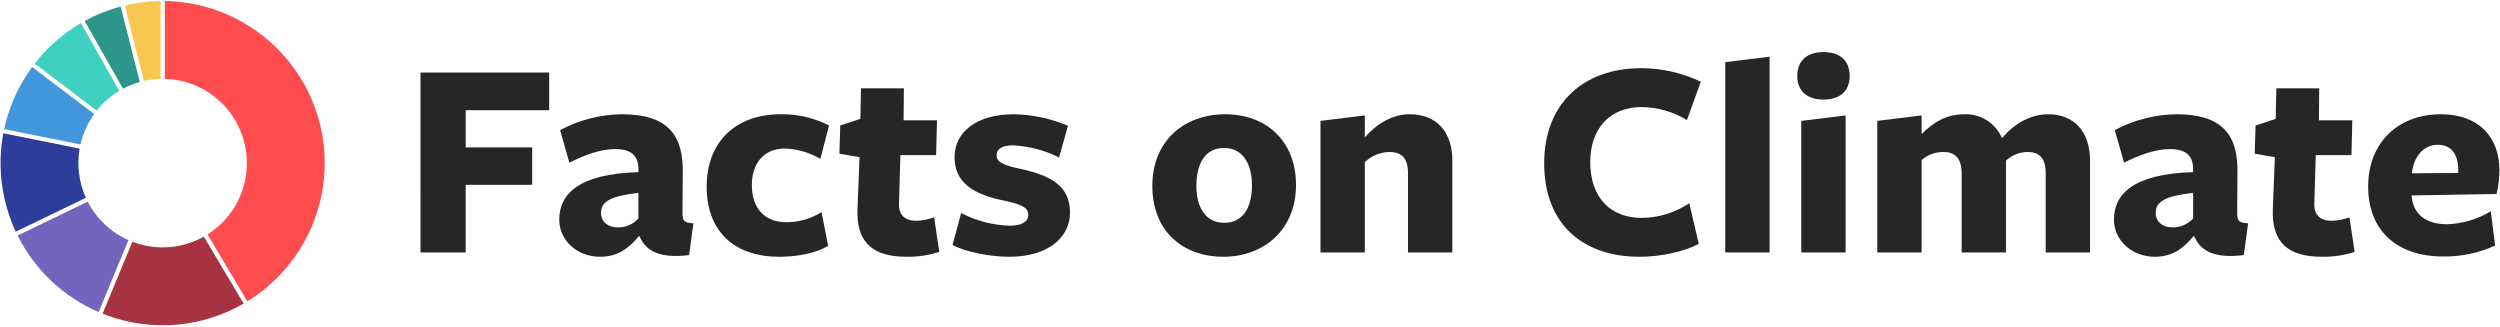
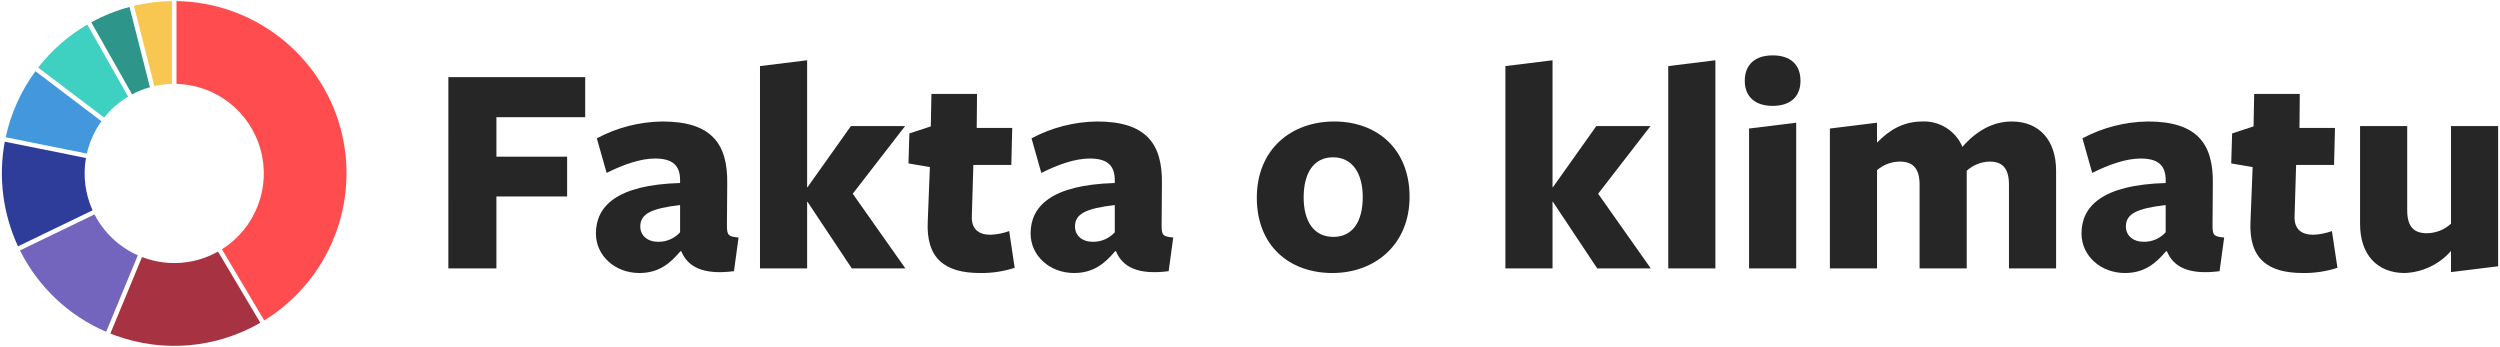
- <svg xmlns="http://www.w3.org/2000/svg" viewBox="0 0 521 68" version="1.1" id="svg51" width="521" height="68">
+ <svg xmlns="http://www.w3.org/2000/svg" viewBox="0 0 490 68" version="1.1" id="svg49" width="490" height="68">
  <defs id="defs4">
    <style id="style2">.cls-1{fill:#ff4d4f;}.cls-2{fill:#f8c752;}.cls-3{fill:#2d9589;}.cls-4{fill:#3ed0c0;}.cls-5{fill:#4297dd;}.cls-6{fill:#2e3d99;}.cls-7{fill:#7365be;}.cls-8{fill:#a63242;}.cls-9{fill:#262626;}</style>
  </defs>
-   <g id="Layer_1" data-name="Layer 1" transform="translate(-16.09266,-16.13939)">
-     <path class="cls-1" d="M 82.565,41.181 A 33.871,33.871 0 0 0 50.434,16.351 v 16.225 a 17.561,17.561 0 0 1 8.907,32.418 l 8.29,13.948 A 33.871,33.871 0 0 0 82.565,41.181 Z" id="path6" />
-     <path class="cls-2" d="M 49.542,32.576 V 16.351 a 33.786,33.786 0 0 0 -7.446,0.932 l 4,15.725 a 17.565,17.565 0 0 1 3.446,-0.432 z" id="path8" />
-     <path class="cls-3" d="m 33.735,20.514 7.993,14.12 a 17.536,17.536 0 0 1 3.5,-1.406 l -4,-15.725 a 33.762,33.762 0 0 0 -7.493,3.011 z" id="path10" />
-     <path class="cls-4" d="m 40.952,35.074 -7.993,-14.12 a 33.566,33.566 0 0 0 -9.634,8.431 l 12.936,9.794 a 17.416,17.416 0 0 1 4.691,-4.105 z" id="path12" />
-     <path class="cls-5" d="m 22.787,30.1 a 34.008,34.008 0 0 0 -5.829,12.94 l 15.907,3.2 a 17.693,17.693 0 0 1 2.858,-6.344 z" id="path14" />
-     <path class="cls-6" d="m 19.373,64.416 14.612,-7.054 a 17.683,17.683 0 0 1 -1.3,-10.253 l -15.907,-3.2 a 34,34 0 0 0 2.595,20.507 z" id="path16" />
-     <path class="cls-7" d="M 36.649,81.17 42.858,66.18 A 17.539,17.539 0 0 1 34.373,58.166 L 19.761,65.22 a 33.743,33.743 0 0 0 16.888,15.95 z" id="path18" />
-     <path class="cls-8" d="m 44.024,66.648 c -0.114,-0.04 -0.228,-0.083 -0.341,-0.127 l -6.209,14.991 c 0.344,0.137 0.692,0.269 1.04,0.395 A 33.663,33.663 0 0 0 66.864,79.4 l -8.29,-13.95 a 17.492,17.492 0 0 1 -14.55,1.198 z" id="path20" />
-     <path class="cls-9" d="m 103.723,31.252 h 26.819 v 7.859 h -17.4 v 7.74 H 127 v 7.8 h -13.86 v 14.1 h -9.419 z" id="path22" />
-     <path class="cls-9" d="m 149.2,65.39 c -1.98,2.34 -4.2,4.26 -8.039,4.26 -4.8,0 -8.52,-3.42 -8.52,-7.74 0,-5.279 3.96,-9.539 16.5,-9.9 v -0.54 c 0,-2.94 -1.5,-4.26 -4.92,-4.26 -2.88,0 -6.239,1.2 -9.479,2.82 l -1.92,-6.78 a 28.067,28.067 0 0 1 12.839,-3.3 c 9.66,0 12.84,4.38 12.72,12.18 l -0.06,8.279 c 0,1.92 0.36,2.1 2.28,2.281 l -0.9,6.6 c -6.06,0.78 -9.06,-0.84 -10.32,-3.9 z m -0.06,-9.059 c -5.7,0.66 -7.8,1.739 -7.8,4.2 0,1.8 1.44,3 3.48,3 a 5.7,5.7 0 0 0 4.32,-1.859 z" id="path24" />
-     <path class="cls-9" d="m 178.482,69.65 c -9.24,0 -15.12,-5.16 -15.12,-14.639 0,-9.24 6,-15.06 15.359,-15.06 a 21.279,21.279 0 0 1 10.14,2.34 l -1.8,6.96 a 15.676,15.676 0 0 0 -7.38,-2.16 c -4.44,0 -6.9,3.12 -6.9,7.62 0,4.98 2.82,7.739 7.14,7.739 a 13.785,13.785 0 0 0 7.379,-2.1 l 1.38,7.02 c -2.339,1.44 -6.18,2.28 -10.198,2.28 z" id="path26" />
-     <path class="cls-9" d="m 205.061,69.65 c -6.9,0 -10.619,-2.82 -10.26,-10.14 l 0.42,-10.619 -4.2,-0.72 0.18,-5.88 4.2,-1.38 0.121,-6.36 h 8.939 l -0.06,6.66 h 6.96 l -0.18,7.26 h -7.44 l -0.3,10.019 c -0.12,2.58 1.38,3.661 3.66,3.661 a 11.982,11.982 0 0 0 3.66,-0.721 l 1.08,7.2 a 20.934,20.934 0 0 1 -6.78,1.02 z" id="path28" />
-     <path class="cls-9" d="m 226.421,69.65 c -3.84,0 -8.879,-0.9 -11.819,-2.46 l 1.8,-6.66 a 23.025,23.025 0 0 0 10.2,2.641 c 2.46,0 3.78,-0.841 3.78,-2.281 0,-1.559 -1.56,-2.159 -4.74,-2.88 -6.479,-1.259 -10.619,-3.659 -10.619,-9.119 0,-5.22 4.56,-8.94 12.3,-8.94 a 30.278,30.278 0 0 1 11.34,2.4 l -1.86,6.6 a 24.082,24.082 0 0 0 -9.6,-2.52 c -2.22,0 -3.42,0.72 -3.42,2.1 0,1.5 1.74,2.1 4.8,2.76 6.6,1.44 10.5,3.6 10.5,9.179 -0.002,5.04 -4.442,9.18 -12.662,9.18 z" id="path30" />
-     <path class="cls-9" d="m 271.06,69.65 c -8.4,0 -14.819,-5.28 -14.819,-14.759 0,-9.479 6.72,-14.94 15.18,-14.94 8.4,0 14.759,5.4 14.759,14.76 0,9.36 -6.78,14.939 -15.12,14.939 z m 0.12,-22.679 c -3.779,0 -5.759,3.06 -5.759,7.86 0,4.739 2.04,7.739 5.819,7.739 3.779,0 5.76,-3 5.76,-7.8 0,-4.679 -2.04,-7.799 -5.82,-7.799 z" id="path32" />
-     <path class="cls-9" d="m 309.519,68.75 v -16.5 c 0,-3.36 -1.5,-4.44 -3.96,-4.44 a 7.756,7.756 0 0 0 -5.039,2.1 v 18.84 h -9.24 V 41.331 l 9.24,-1.14 v 4.56 c 2.46,-2.82 5.759,-4.8 9.359,-4.8 5.58,0 8.88,3.66 8.88,9.6 v 19.2 z" id="path34" />
-     <path class="cls-9" d="m 367.658,41.151 a 18.694,18.694 0 0 0 -9.48,-2.7 c -6.48,0 -10.679,4.38 -10.679,11.46 0,7.139 3.96,11.639 10.739,11.639 a 18.048,18.048 0 0 0 9.9,-3.06 l 1.98,8.46 c -2.94,1.62 -7.92,2.7 -12.3,2.7 -12,0 -19.919,-6.9 -19.919,-19.5 0,-12.12 7.86,-19.8 20.219,-19.8 a 28.9,28.9 0 0 1 12.42,2.82 z" id="path36" />
-     <path class="cls-9" d="M 375.638,68.75 V 29.092 l 9.24,-1.14 v 40.8 z" id="path38" />
-     <path class="cls-9" d="m 396.1,36.891 c -3.36,0 -5.46,-1.739 -5.46,-4.919 0,-3.24 2.1,-4.98 5.46,-4.98 3.42,0 5.46,1.74 5.46,4.98 -0.002,3.18 -2.042,4.919 -5.46,4.919 z M 391.48,68.75 V 41.331 l 9.24,-1.14 V 68.75 Z" id="path40" />
-     <path class="cls-9" d="M 442.416,68.75 V 52.311 c 0,-3.36 -1.44,-4.5 -3.78,-4.5 a 6.831,6.831 0 0 0 -4.5,1.8 V 68.75 H 424.9 V 52.311 c 0,-3.36 -1.5,-4.5 -3.84,-4.5 a 6.879,6.879 0 0 0 -4.5,1.68 V 68.75 h -9.24 V 41.331 l 9.24,-1.14 v 3.9 c 2.46,-2.52 5.22,-4.14 8.88,-4.14 a 8.143,8.143 0 0 1 7.86,4.98 c 2.58,-3 5.879,-4.98 9.659,-4.98 5.4,0 8.7,3.66 8.7,9.66 V 68.75 Z" id="path42" />
-     <path class="cls-9" d="m 473.2,65.39 c -1.98,2.34 -4.2,4.26 -8.039,4.26 -4.8,0 -8.52,-3.42 -8.52,-7.74 0,-5.279 3.96,-9.539 16.5,-9.9 v -0.54 c 0,-2.94 -1.5,-4.26 -4.92,-4.26 -2.879,0 -6.239,1.2 -9.479,2.82 l -1.92,-6.78 a 28.071,28.071 0 0 1 12.839,-3.3 c 9.66,0 12.84,4.38 12.72,12.18 l -0.06,8.279 c 0,1.92 0.36,2.1 2.28,2.281 l -0.9,6.6 c -6.06,0.78 -9.06,-0.84 -10.32,-3.9 z m -0.06,-9.059 c -5.7,0.66 -7.8,1.739 -7.8,4.2 0,1.8 1.439,3 3.48,3 a 5.7,5.7 0 0 0 4.319,-1.859 z" id="path44" />
-     <path class="cls-9" d="m 500.016,69.65 c -6.9,0 -10.62,-2.82 -10.26,-10.14 l 0.42,-10.619 -4.2,-0.72 0.18,-5.88 4.2,-1.38 0.12,-6.36 h 8.94 l -0.06,6.66 h 6.96 l -0.181,7.26 H 498.7 l -0.3,10.019 c -0.12,2.58 1.38,3.661 3.659,3.661 a 11.976,11.976 0 0 0 3.66,-0.721 l 1.081,7.2 a 20.939,20.939 0 0 1 -6.784,1.02 z" id="path46" />
-     <path class="cls-9" d="m 518.676,56.991 c 0.3,3.72 2.88,5.879 7.38,5.879 a 18.887,18.887 0 0 0 9.119,-2.7 l 0.9,7.139 a 25.013,25.013 0 0 1 -10.859,2.28 c -9.48,0 -15.6,-5.28 -15.6,-14.579 0,-9.12 6.24,-15.06 15.12,-15.06 7.919,0 12.239,4.74 12.239,11.7 a 20.883,20.883 0 0 1 -0.6,4.919 l -17.7,0.3 z m 9.72,-4.8 v -0.54 c 0,-3.3 -1.38,-5.34 -4.26,-5.34 -3.18,0 -5.1,2.76 -5.4,5.94 z" id="path48" />
+   <g id="g890" transform="translate(-15.84316,-16.13939)">
+     <g id="Layer_1" data-name="Layer 1">
+       <path class="cls-1" d="M 82.565,41.181 A 33.871,33.871 0 0 0 50.434,16.351 v 16.225 a 17.561,17.561 0 0 1 8.907,32.418 l 8.29,13.948 A 33.871,33.871 0 0 0 82.565,41.181 Z" id="path6" />
+       <path class="cls-2" d="M 49.542,32.576 V 16.351 a 33.786,33.786 0 0 0 -7.446,0.932 l 4,15.725 a 17.565,17.565 0 0 1 3.446,-0.432 z" id="path8" />
+       <path class="cls-3" d="m 33.735,20.514 7.993,14.12 a 17.536,17.536 0 0 1 3.5,-1.406 l -4,-15.725 a 33.762,33.762 0 0 0 -7.493,3.011 z" id="path10" />
+       <path class="cls-4" d="m 40.952,35.074 -7.993,-14.12 a 33.566,33.566 0 0 0 -9.634,8.431 l 12.936,9.794 a 17.416,17.416 0 0 1 4.691,-4.105 z" id="path12" />
+       <path class="cls-5" d="m 22.787,30.1 a 34.008,34.008 0 0 0 -5.829,12.94 l 15.907,3.2 a 17.693,17.693 0 0 1 2.858,-6.344 z" id="path14" />
+       <path class="cls-6" d="m 19.373,64.416 14.612,-7.054 a 17.683,17.683 0 0 1 -1.3,-10.253 l -15.907,-3.2 a 34,34 0 0 0 2.595,20.507 z" id="path16" />
+       <path class="cls-7" d="M 36.649,81.17 42.858,66.18 A 17.539,17.539 0 0 1 34.373,58.166 L 19.761,65.22 a 33.743,33.743 0 0 0 16.888,15.95 z" id="path18" />
+       <path class="cls-8" d="m 44.024,66.648 c -0.114,-0.04 -0.228,-0.083 -0.341,-0.127 l -6.209,14.991 c 0.344,0.137 0.692,0.269 1.04,0.395 A 33.663,33.663 0 0 0 66.864,79.4 l -8.29,-13.95 a 17.492,17.492 0 0 1 -14.55,1.198 z" id="path20" />
+       <path class="cls-9" d="m 103.723,31.252 h 26.819 v 7.86 h -17.4 v 7.739 H 127 v 7.8 h -13.86 v 14.1 h -9.419 z" id="path22" />
+       <path class="cls-9" d="m 149.2,65.39 c -1.98,2.34 -4.2,4.26 -8.039,4.26 -4.8,0 -8.52,-3.42 -8.52,-7.74 0,-5.279 3.96,-9.539 16.5,-9.9 v -0.54 c 0,-2.94 -1.5,-4.26 -4.92,-4.26 -2.88,0 -6.239,1.2 -9.479,2.82 l -1.92,-6.78 a 28.067,28.067 0 0 1 12.839,-3.3 c 9.66,0 12.84,4.38 12.72,12.18 l -0.06,8.279 c 0,1.92 0.36,2.1 2.28,2.281 l -0.9,6.6 c -6.06,0.78 -9.06,-0.84 -10.32,-3.9 z m -0.06,-9.059 c -5.7,0.66 -7.8,1.74 -7.8,4.2 0,1.8 1.44,3 3.48,3 a 5.7,5.7 0 0 0 4.32,-1.859 z" id="path24" />
+       <path class="cls-9" d="M 174.042,55.671 V 68.75 H 164.8 V 29.092 l 9.24,-1.14 v 24.9 h 0.06 l 8.519,-12 h 10.62 l -10.26,13.26 10.321,14.638 h -10.5 l -8.7,-13.079 z" id="path26" />
+       <path class="cls-9" d="m 207.942,69.65 c -6.9,0 -10.62,-2.82 -10.26,-10.14 l 0.42,-10.619 -4.2,-0.72 0.18,-5.88 4.2,-1.38 0.12,-6.36 h 8.939 l -0.06,6.66 h 6.96 l -0.18,7.26 h -7.439 l -0.3,10.019 c -0.12,2.581 1.38,3.661 3.66,3.661 a 11.982,11.982 0 0 0 3.66,-0.721 l 1.08,7.2 a 20.932,20.932 0 0 1 -6.78,1.02 z" id="path28" />
+       <path class="cls-9" d="m 234.4,65.39 c -1.98,2.34 -4.2,4.26 -8.04,4.26 -4.8,0 -8.52,-3.42 -8.52,-7.74 0,-5.279 3.96,-9.539 16.5,-9.9 v -0.54 c 0,-2.94 -1.5,-4.26 -4.92,-4.26 -2.88,0 -6.24,1.2 -9.479,2.82 l -1.92,-6.78 a 28.067,28.067 0 0 1 12.839,-3.3 c 9.66,0 12.839,4.38 12.72,12.18 l -0.06,8.279 c 0,1.92 0.359,2.1 2.279,2.281 l -0.9,6.6 c -6.061,0.78 -9.06,-0.84 -10.32,-3.9 z m -0.06,-9.059 c -5.7,0.66 -7.8,1.74 -7.8,4.2 0,1.8 1.44,3 3.48,3 a 5.7,5.7 0 0 0 4.32,-1.859 z" id="path30" />
+       <path class="cls-9" d="m 277,69.65 c -8.4,0 -14.82,-5.28 -14.82,-14.759 0,-9.479 6.72,-14.94 15.18,-14.94 8.4,0 14.759,5.4 14.759,14.76 0,9.36 -6.78,14.939 -15.119,14.939 z m 0.12,-22.679 c -3.78,0 -5.76,3.06 -5.76,7.86 0,4.74 2.04,7.74 5.82,7.74 3.78,0 5.76,-3 5.76,-7.8 0,-4.68 -2.04,-7.8 -5.82,-7.8 z" id="path32" />
+       <path class="cls-9" d="M 320.14,55.671 V 68.75 H 310.9 V 29.092 l 9.24,-1.14 v 24.9 h 0.06 l 8.519,-12 h 10.62 l -10.26,13.26 10.321,14.638 h -10.5 l -8.7,-13.079 z" id="path34" />
+       <path class="cls-9" d="M 342.819,68.75 V 29.092 l 9.24,-1.14 v 40.8 z" id="path36" />
+       <path class="cls-9" d="m 363.279,36.891 c -3.359,0 -5.46,-1.739 -5.46,-4.919 0,-3.24 2.1,-4.98 5.46,-4.98 3.42,0 5.46,1.74 5.46,4.98 0,3.18 -2.039,4.919 -5.46,4.919 z m -4.62,31.859 V 41.331 l 9.24,-1.14 V 68.75 Z" id="path38" />
+       <path class="cls-9" d="M 409.6,68.75 V 52.311 c 0,-3.36 -1.44,-4.5 -3.78,-4.5 a 6.835,6.835 0 0 0 -4.5,1.8 V 68.75 h -9.239 V 52.311 c 0,-3.36 -1.5,-4.5 -3.84,-4.5 a 6.881,6.881 0 0 0 -4.5,1.68 V 68.75 H 374.5 V 41.331 l 9.239,-1.14 v 3.9 c 2.46,-2.52 5.22,-4.14 8.88,-4.14 a 8.143,8.143 0 0 1 7.86,4.98 c 2.58,-3 5.88,-4.98 9.659,-4.98 5.4,0 8.7,3.66 8.7,9.66 V 68.75 Z" id="path40" />
+       <path class="cls-9" d="m 440.378,65.39 c -1.98,2.34 -4.2,4.26 -8.04,4.26 -4.8,0 -8.52,-3.42 -8.52,-7.74 0,-5.279 3.96,-9.539 16.5,-9.9 v -0.54 c 0,-2.94 -1.5,-4.26 -4.919,-4.26 -2.88,0 -6.24,1.2 -9.48,2.82 L 424,43.251 a 28.072,28.072 0 0 1 12.84,-3.3 c 9.659,0 12.839,4.38 12.719,12.18 l -0.06,8.279 c 0,1.92 0.36,2.1 2.28,2.281 l -0.9,6.6 c -6.06,0.78 -9.06,-0.84 -10.32,-3.9 z m -0.061,-9.059 c -5.7,0.66 -7.8,1.74 -7.8,4.2 0,1.8 1.44,3 3.48,3 a 5.7,5.7 0 0 0 4.319,-1.859 z" id="path42" />
+       <path class="cls-9" d="m 467.2,69.65 c -6.9,0 -10.62,-2.82 -10.26,-10.14 l 0.42,-10.619 -4.2,-0.72 0.181,-5.88 4.2,-1.38 0.12,-6.36 h 8.94 l -0.06,6.66 h 6.96 l -0.18,7.26 h -7.44 l -0.3,10.019 c -0.12,2.581 1.38,3.661 3.66,3.661 a 11.987,11.987 0 0 0 3.66,-0.721 l 1.08,7.2 a 20.934,20.934 0 0 1 -6.781,1.02 z" id="path44" />
+       <path class="cls-9" d="m 487.656,40.851 v 16.5 c 0,3.36 1.44,4.5 3.84,4.5 a 7.091,7.091 0 0 0 4.74,-1.86 v -19.14 h 9.24 V 68.33 l -9.24,1.14 v -4.14 a 12.685,12.685 0 0 1 -9.06,4.32 c -5.459,0 -8.759,-3.66 -8.759,-9.6 v -19.2 z" id="path46" />
+     </g>
  </g>
</svg>
